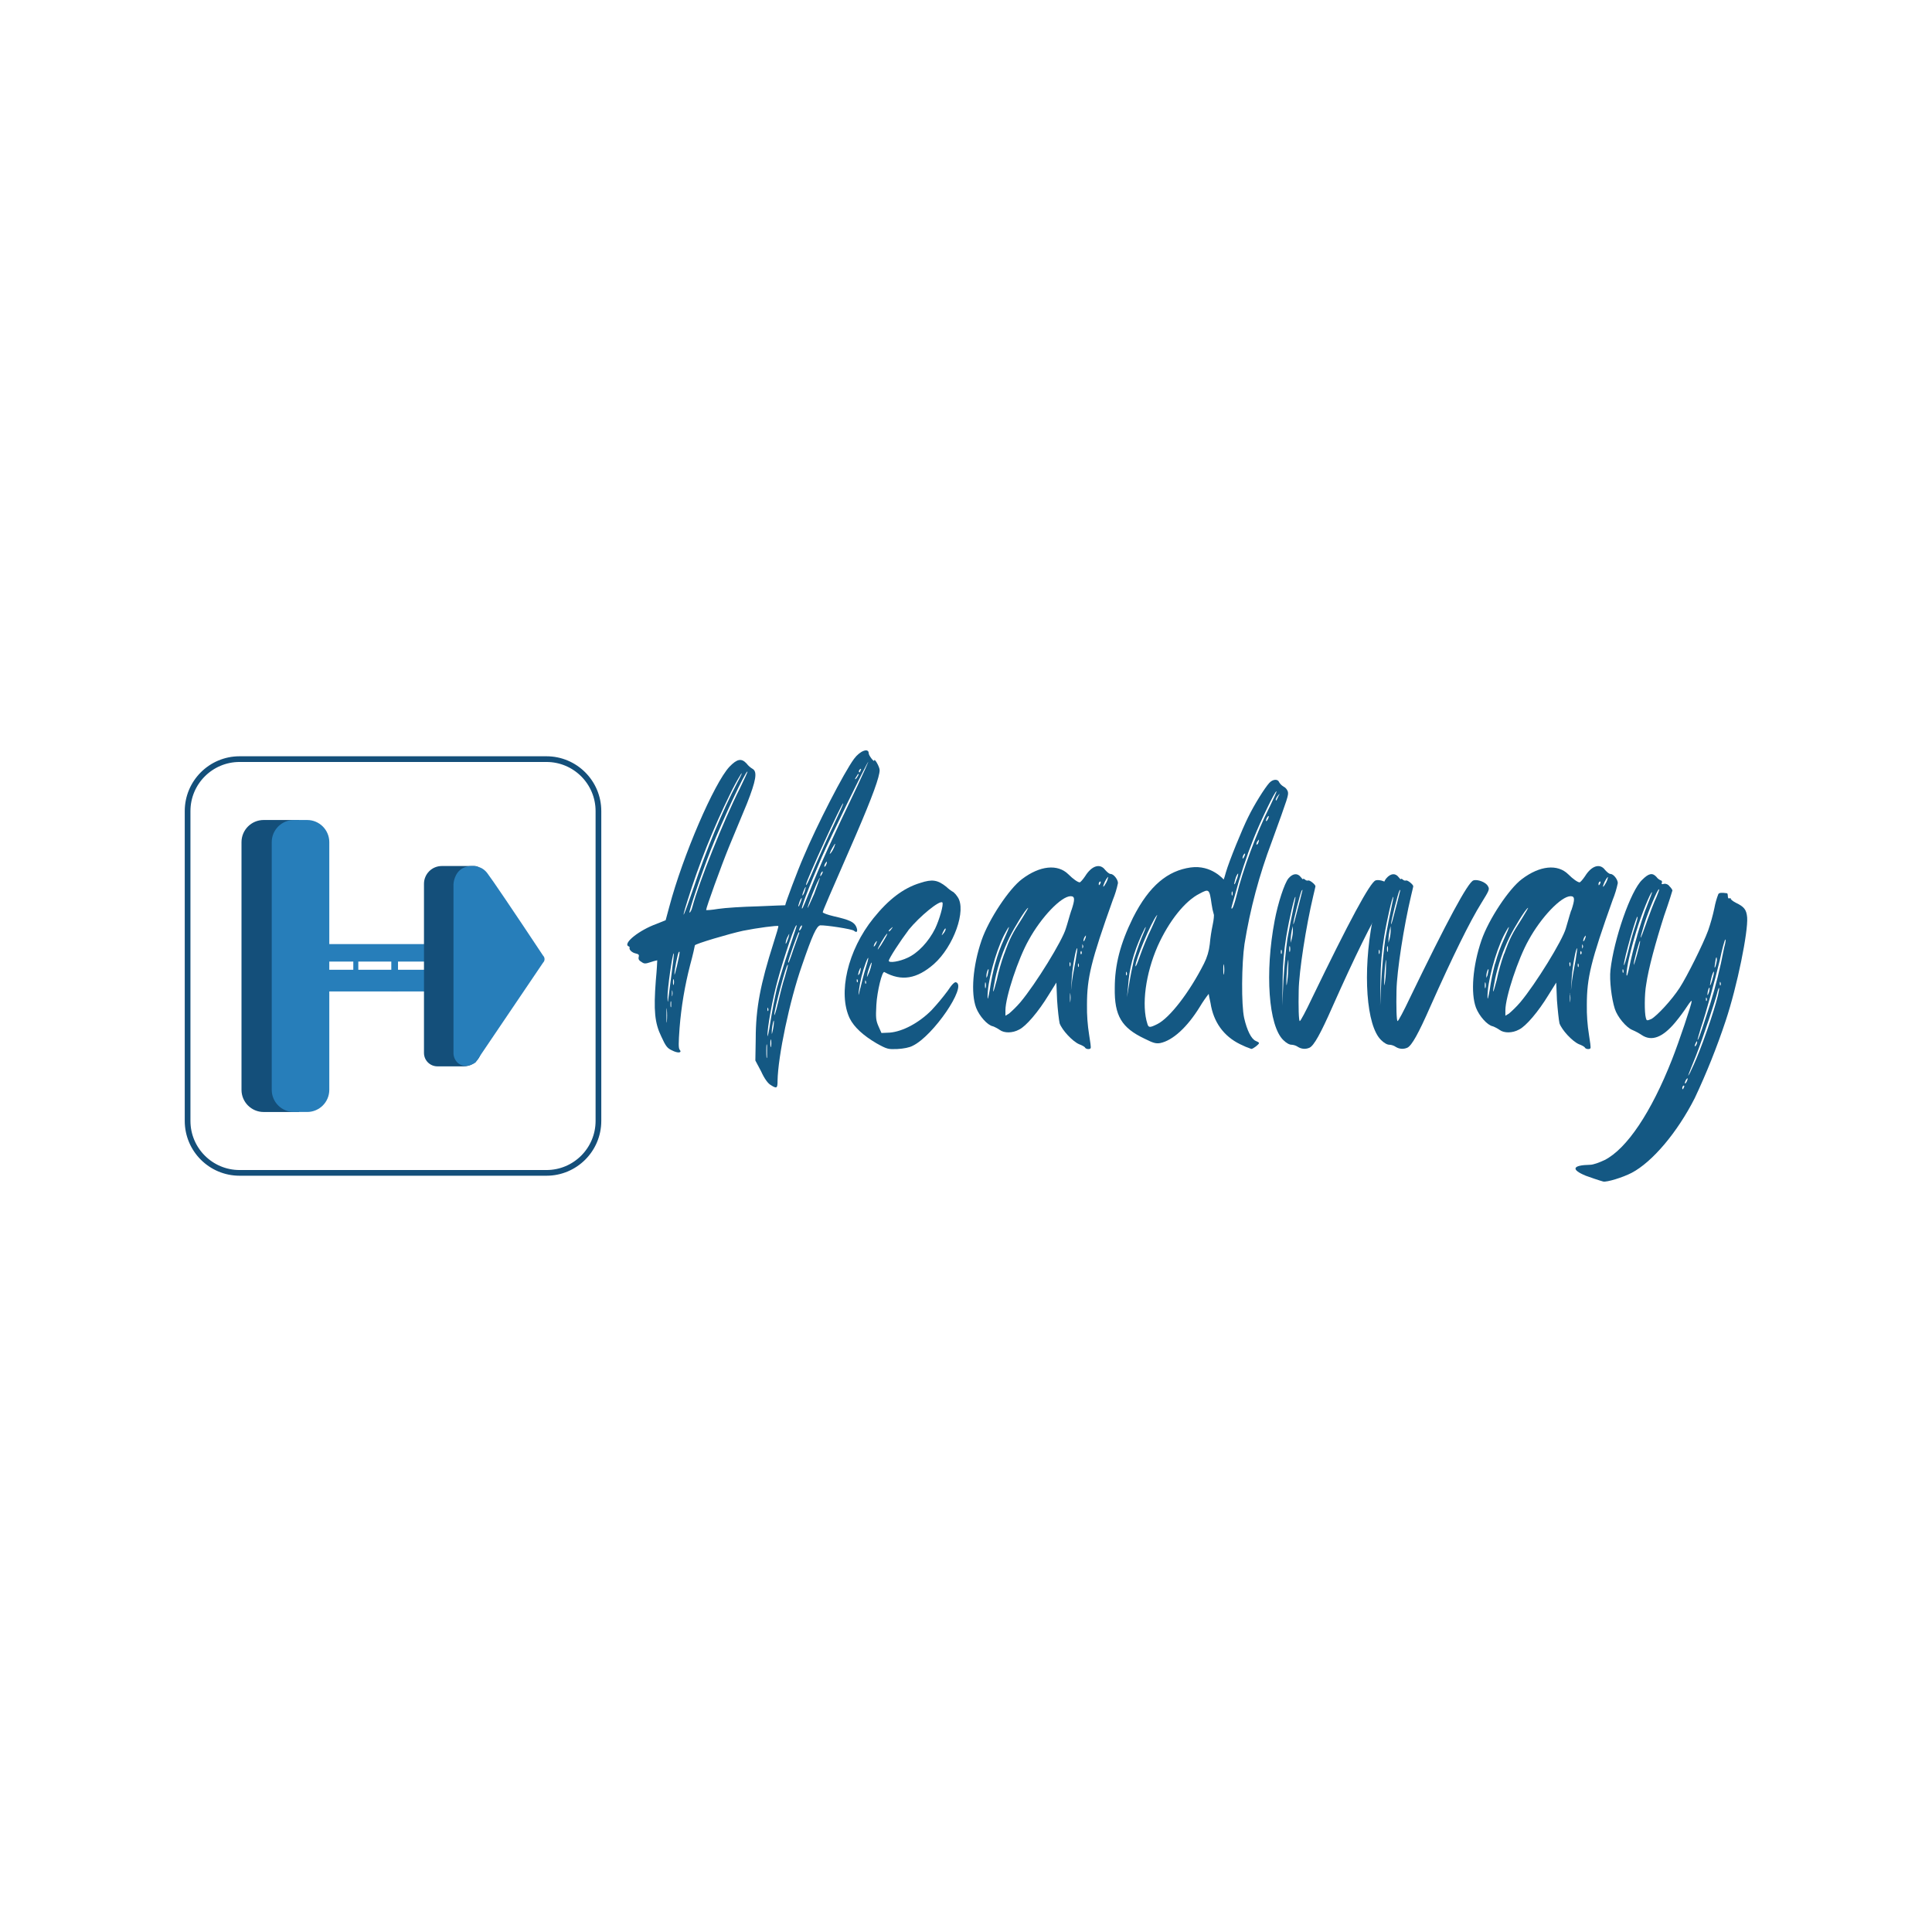
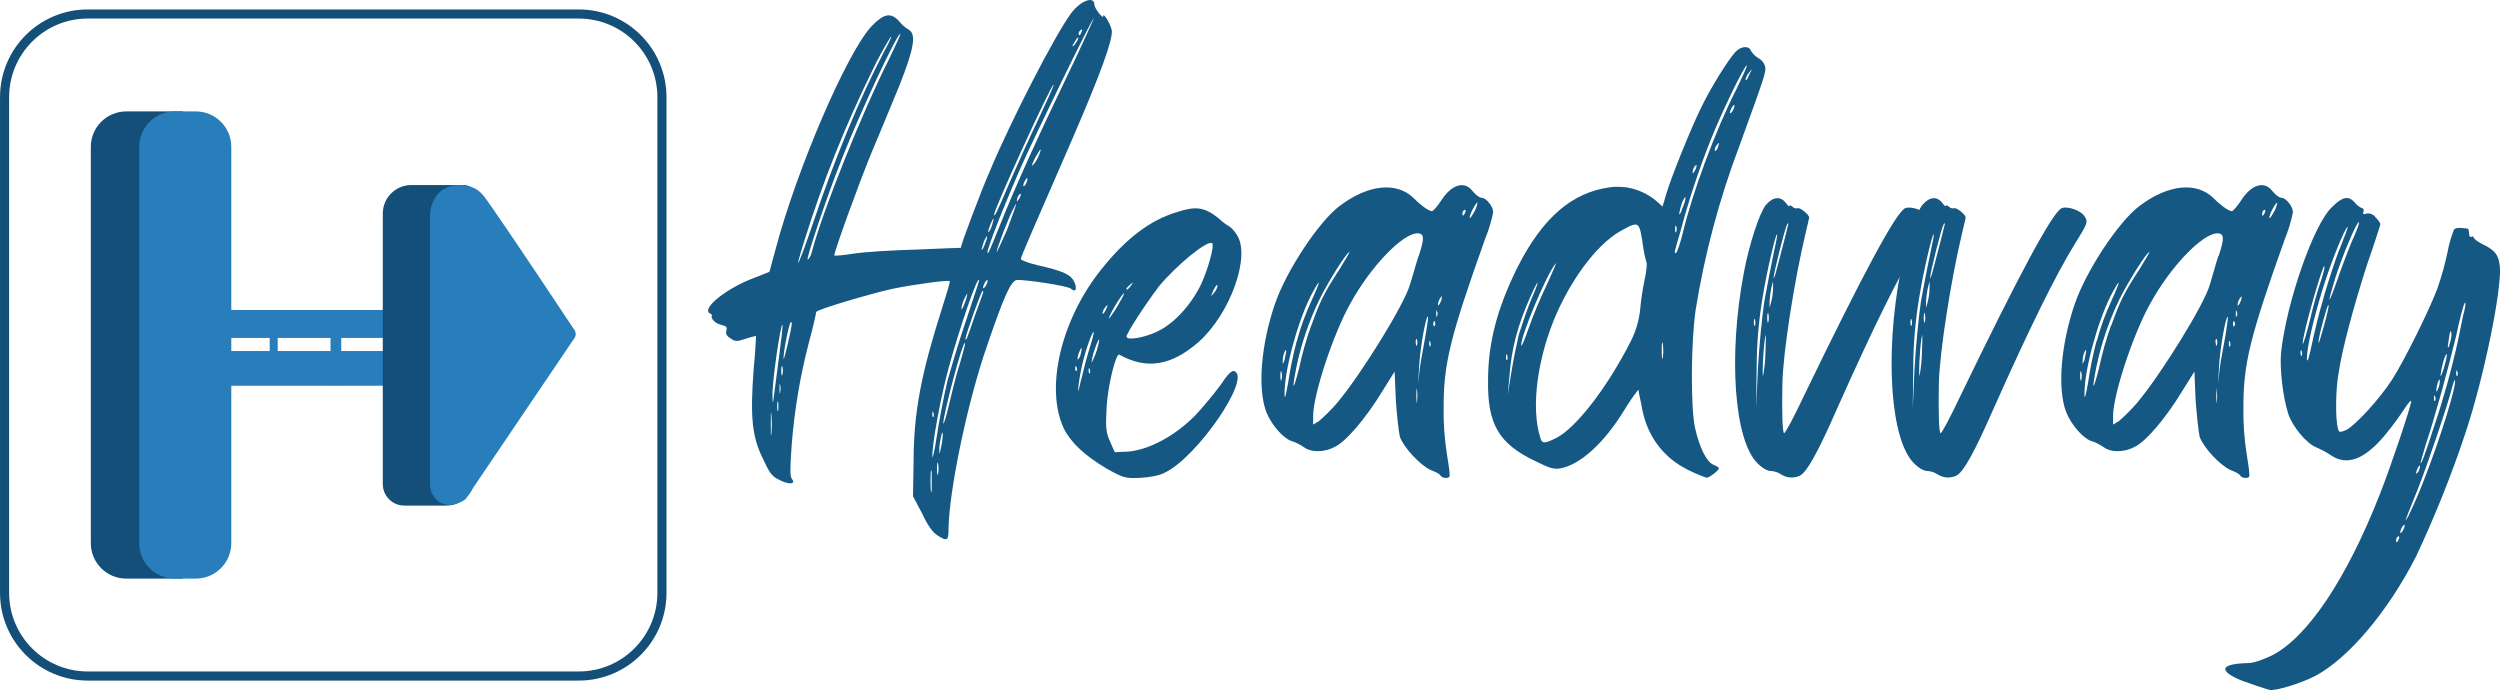
- <svg xmlns="http://www.w3.org/2000/svg" id="Layer_2" data-name="Layer 2" viewBox="0 0 1000 1000">
+ <svg xmlns="http://www.w3.org/2000/svg" id="Layer_2" data-name="Layer 2" viewBox="95.62 388.39 808.73 223.21">
  <defs>
    <style>
      .cls-1 {
        fill: #277eba;
      }

      .cls-2 {
        fill: #144f7a;
      }

      .cls-3 {
        fill: none;
        stroke: #144f7a;
        stroke-miterlimit: 10;
        stroke-width: 2.95px;
      }

      .cls-4 {
        fill: #145883;
      }
    </style>
  </defs>
  <g>
    <g>
      <g>
        <rect class="cls-1" x="168.55" y="488.66" width="51.84" height="9.05" />
        <rect class="cls-1" x="168.55" y="501.95" width="51.84" height="11.22" />
        <rect class="cls-1" x="176.11" y="502.69" width="16.1" height="2.59" transform="translate(-319.82 688.14) rotate(-90)" />
        <rect class="cls-1" x="196.22" y="503.19" width="16.1" height="3.47" transform="translate(-300.65 709.2) rotate(-90)" />
        <path class="cls-2" d="M136.47,424.43h18.32a0,0,0,0,1,0,0V575.57a0,0,0,0,1,0,0H136.47A11.47,11.47,0,0,1,125,564.1V435.9A11.47,11.47,0,0,1,136.47,424.43Z" />
        <rect class="cls-1" x="140.65" y="424.43" width="29.79" height="151.13" rx="11.47" />
        <path class="cls-2" d="M228.67,448.25h17a3.55,3.55,0,0,1,3.55,3.55v90.93a9.21,9.21,0,0,1-9.21,9.21H226.4a6.95,6.95,0,0,1-6.95-6.95V457.46A9.21,9.21,0,0,1,228.67,448.25Z" />
        <path class="cls-1" d="M234.72,457.68c0-.59.46-5.77,4.53-8.17a10.05,10.05,0,0,1,5.15-1.26,9.93,9.93,0,0,1,4.9,1.13,9.21,9.21,0,0,1,2.89,2.52c2.12,2.71,13.53,19.53,28.91,42.73a2.56,2.56,0,0,1,0,3.64l-34.94,51.66a10.16,10.16,0,0,1-2.13,1.13,7.53,7.53,0,0,1-3.65.63,6.39,6.39,0,0,1-3.27-1.39,7,7,0,0,1-2.39-5Z" />
      </g>
      <rect class="cls-3" x="97.1" y="392.92" width="212.65" height="214.16" rx="26.9" />
    </g>
    <g>
      <path class="cls-4" d="M449.65,389.93c0,1.13,2.83,4.71,2.83,3.77,0-1.7,2.82,3.21,2.82,4.91,0,3.39-3.58,13.39-12.45,33.95-13.77,31.5-17,39-17,39.61,0,.38,2.45,1.32,5.66,2.07,8.3,1.89,10.56,3,11.69,5.47.95,2.27.38,3.4-1.13,2.08-.94-.94-14.9-3-17.54-2.83-1.89.38-4,4.91-9.43,20.75-6.42,18.3-12.45,47.16-12.64,59.79,0,3.78-.38,4.15-3.58,2.08-1.33-.75-3.21-3.21-4.91-7l-3-5.66.19-11.13c0-16,2.45-28.48,9.24-49.8,1.51-4.71,2.64-8.48,2.46-8.67-.57-.38-10.75.94-18.3,2.45-7,1.51-24.9,6.79-24.9,7.55,0,.18-.94,4.71-2.45,10.18a189.73,189.73,0,0,0-5.47,32.63c-.57,7.93-.57,10.19,0,11.13,1.51,1.7-.76,2.08-4,.38-2.45-1.13-3.21-2.26-5.47-7.17-3.4-7-4-13.39-2.83-28.86.56-5.66.75-10.37.75-10.56a26.31,26.31,0,0,0-3.39.94c-2.83.94-3.4.94-4.91-.19-1.32-.75-1.51-1.51-1.32-2.45.38-1.13,0-1.51-1.7-1.89s-3.39-1.88-3-3c.19-.19-.19-.57-.76-.76-2.45-1.7,5.85-8.3,14.72-11.5l4.71-1.89,1.89-7c7-26.41,23.2-63.94,31.12-72.43,4-4.15,6.22-4.53,8.87-1.7a10.85,10.85,0,0,0,3.2,2.83c2.46,1.51,1.7,6-3,17.92-2.45,6-6.6,16-9.24,22.26-4.15,10.18-11.88,31.5-11.88,32.82,0,.19,2.83,0,6.22-.57,3.59-.56,12.83-1.13,20.56-1.32,7.74-.37,14.15-.56,14.15-.56,0-.95,6.6-18.49,9.43-24.9,6.79-16.23,20.94-43.76,26.22-50.93C445.12,388.61,449.65,386.91,449.65,389.93Zm-104.5,132.6c-.19-1.69-.19-.37-.19,3s0,4.72.19,3.21A34.12,34.12,0,0,0,345.15,522.53Zm2.45-18.48c.75-5.66,1.32-10.38,1.13-10.57-.57-.56-3.39,18.68-3.21,22.83,0,2.64.19,2.83.38.75C346.09,515.55,346.84,509.9,347.6,504.05Zm-.19,14.52c-.19-.75-.38-.19-.38,1.32,0,1.32.19,1.89.38,1.13Zm.57-5.66c-.19-.75-.19-.19-.19,1.14,0,1.5,0,2.07.19,1.32A5.65,5.65,0,0,0,348,512.91Zm.75-5.84c-.19-.76-.38,0-.38,1.32s.19,1.88.38,1.13A5.32,5.32,0,0,0,348.73,507.07Zm2.64-14.34c-.57.57-2.45,10-2.26,11.7,0,1.13,2.64-9.62,2.64-11.51C351.75,492.54,351.75,492.54,351.37,492.73Zm7.55-33c6.79-20.18,14.9-39.8,22.82-54.89,1.89-3.4,2.64-5.28,1.89-4.34a113.9,113.9,0,0,0-5.85,10.75A384.68,384.68,0,0,0,355.9,466C351.94,478.58,354,474.24,358.92,459.72Zm23.95-51.49c2.27-4.72,4.15-8.68,4-8.87-.75-.75-13,25.28-19.05,40.74-5.09,12.83-11.51,32.26-10.94,32.26.38,0,1.13-1.32,1.51-3C361.75,456.7,374.57,424.64,382.87,408.23Zm14.15,133c-.19-1.7-.38-.38-.38,2.64,0,3.2.19,4.71.38,3.2Zm1.7-12.07c.75-4.91,2.26-12.83,3.39-17.55,1.32-4.71,4-13.77,6.23-20.18,2.07-6.41,4-11.88,4-12.26-.19-2.64-6.42,15.66-9.81,28.1-2.64,9.62-5.47,25.09-5.28,28.86C397.21,537.25,398,534.23,398.72,529.14Zm-1.14-5.85a1.58,1.58,0,0,0,0-1.32c-.18-.76-.37-.57-.37.38C397.21,523.1,397.4,523.48,397.58,523.29Zm1.51,15.09c-.18-1-.37-.19-.37,1.7,0,1.69.19,2.45.37,1.51A9.11,9.11,0,0,0,399.09,538.38Zm1.51-9.62c0-2.08-1.13,2.64-1.13,5.09,0,1.89,0,1.7.57-.75A21.53,21.53,0,0,0,400.6,528.76Zm7.17-29.43c-.75-.75-7,23.2-7,25.84,0,1,.94-1.88,1.89-6s2.45-10.19,3.58-13.58C407.2,502.35,408,499.52,407.77,499.33Zm-1.13-11.13c0,.57.38,0,.94-1.51a12.46,12.46,0,0,0,.94-3.2c0-.38-.37.38-.94,1.51A9.67,9.67,0,0,0,406.64,488.2Zm6.79-5.65c-.57.37-5.47,14.33-5.47,15.27,0,1.32.56,0,2.83-6.79,1.32-3.77,2.64-7.16,2.83-7.92C413.81,482.55,413.62,482.36,413.43,482.55Zm.19-13.77a24,24,0,0,0,1.13-2.83c.38-1.32.19-1.51-.19-.76a9.88,9.88,0,0,0-1.13,2.83C413.05,469.34,413.05,469.53,413.62,468.78Zm1.51,10.37c0-.38-.38-.19-.76.38a4.82,4.82,0,0,0-.75,1.88c0,.38.37.19.75-.37A4,4,0,0,0,415.13,479.15Zm34.33-84.88c-.38-.38-19.43,38.67-24.15,49.42-6.6,15.28-11.5,28.1-10,26.41.19,0,1.89-4.15,3.78-8.87,5.28-13.2,11.5-27,24.9-54.89C447,399.93,449.46,394.46,449.46,394.27Zm-33.77,68.85a9,9,0,0,0,1.13-3c.38-1.13.38-1.32-.18-.57a22.31,22.31,0,0,0-1.14,2.83C415.13,463.49,415.31,463.87,415.69,463.12Zm1.51-5.29c0,.95.95-.75,4.91-10.18,2.45-5.66,6.6-14.9,9.43-20.75,2.83-6,5.09-10.94,4.9-11.13C435.88,415.2,417.2,456,417.2,457.83Zm7.17-3.39c0-.19-.38.19-.76,1.13C422.29,457.65,418,469,418,469.91c0,.37,1.51-2.83,3.39-7.17C423.05,458.4,424.37,454.63,424.37,454.44Zm1.51-3.21c0-.37-.38-.19-.76.38a3.66,3.66,0,0,0-.56,1.7c0,.37.19.19.56-.38A4.27,4.27,0,0,0,425.88,451.23Zm2.07-5.09c0-.38-.19-.19-.56.38a4,4,0,0,0-.76,1.88c0,.38.38.19.76-.37A4.31,4.31,0,0,0,428,446.14Zm4.34-9.24c0-.57-.56.37-1.32,1.69a14.2,14.2,0,0,0-1.51,3.21c0,.38.76-.38,1.51-1.7A13.71,13.71,0,0,0,432.29,436.9Zm10.38-33.58c.18,0,.75-.56,1.13-1.32.56-.75.75-1.51.56-1.51s-.75.76-1.13,1.51C442.67,402.76,442.48,403.32,442.67,403.32Zm1.88-4.15c0,.94.57.76.95-.56.37-.57.18-.95-.19-.57A1.54,1.54,0,0,0,444.55,399.17Z" />
      <path class="cls-4" d="M489.82,459a19,19,0,0,0,3.77,2.83,11.06,11.06,0,0,1,2.08,2.45c4.71,6.79-2.08,25.65-12.27,34.7-8.86,7.74-16.78,9.06-25.65,4.16-1.13-.76-3.77,10-4.15,17-.38,6.79-.19,8.11,1.13,11.13l1.51,3.4,4.34-.19c6.6-.57,14.9-4.91,21.5-11.51a118.73,118.73,0,0,0,8.49-10.19c2.08-3.2,3.59-4.71,4.34-4.33,5.66,2.07-11.88,27.72-22.45,32.82-1.69.94-4.71,1.51-7.92,1.7-4.71.18-5.28.18-10.94-3-6.79-4-11.5-8.3-13.77-12.83-6.22-13-1.13-35.27,12.26-51.87,7.74-9.62,15.47-15.66,24.34-18.3C482.46,455,485.29,455.38,489.82,459Zm-46,48.1c-.19-.57-.37-.38-.37.37s.18,1.14.37.95A1.09,1.09,0,0,0,443.79,507.07Zm1.13-3.21a14.81,14.81,0,0,0,.57-2.45c0-.76-.19-.57-.57.37a7.39,7.39,0,0,0-.75,2.46C444.17,505,444.36,504.8,444.92,503.86Zm.38,7.54c.57-2.45,1.7-7,2.64-10,1.89-5.85,1.89-7.55.19-3.21a66,66,0,0,0-3.58,14.34C444.17,515.93,444.36,515.74,445.3,511.4Zm2.83-3.58c-.19-.57-.38-.57-.38.38,0,.75.19,1.13.38.94A1.58,1.58,0,0,0,448.13,507.82Zm.76-3.39c-.38,1.88-.19,1.5.94-1.14a23.78,23.78,0,0,0,1.32-4.71C451.34,496.88,449.45,501.6,448.89,504.43Zm4.9-17.36c-.19,0-.57.57-1.13,1.32-.38.95-.57,1.51-.38,1.51s.75-.56,1.13-1.51C453.79,487.64,454,487.07,453.79,487.07Zm5.28-3.77c-1.13.94-5.28,8.11-4.71,8.11a32.17,32.17,0,0,0,3-4.53C458.88,484.43,459.64,482.92,459.07,483.3Zm11.13-1.89c-4.15,5.47-10.19,14.72-10.19,15.85,0,1.32,5.66.37,9.62-1.51,5.47-2.45,10.94-8.3,14.34-15.09,2.26-4.72,4.53-12.64,3.77-13.58C486.42,465.76,476.05,474.24,470.2,481.41Zm-10.19.38c0,.57.57.19,1.51-1.13.76-1.13.76-1.13-.37-.19C460.58,481,460,481.6,460,481.79Zm27.92.94c-.75,1.7-.75,1.7.38.38a5.83,5.83,0,0,0,1.13-2.07C489.44,480.09,489.06,480.47,487.93,482.73Z" />
      <path class="cls-4" d="M578.66,457.08a49.72,49.72,0,0,1-2.65,8.68c-11.31,31.69-13.39,40.36-13.39,54.32a89.41,89.41,0,0,0,1.13,15.66c.57,3.39,1,6.41.76,6.79-.38.75-2.26.56-2.83-.19-.19-.57-1.7-1.32-3.21-1.89-3.39-1.51-8.67-7.17-10-10.75-.38-1.7-1-7-1.32-12.07l-.38-9.05-4,6.41c-5.29,8.68-11.7,16.22-15.28,17.92-3.4,1.88-7.74,1.88-10,.19a16.3,16.3,0,0,0-3.58-1.89c-2.83-.57-7-5.28-8.68-9.62-2.83-7.54-1.7-21.69,2.83-34.9,3.77-10.94,14.34-26.78,20.94-31.68,9.24-7,18.48-7.93,24-2.46,2.45,2.46,4.91,4.15,5.85,4.15.38,0,1.7-1.51,2.83-3.2,3.39-5.47,7.73-6.8,10.37-3.21,1,1.13,2.08,2.07,2.83,2.07C576.39,452.36,578.66,455.19,578.66,457.08Zm-68.48,51.68c-.18-.75-.37-.18-.37,1.14,0,1.5.19,2.07.37,1.32A5.36,5.36,0,0,0,510.18,508.76Zm.95-3.77c.19-1.13.56-2.45.56-3s-.19-.56-.56.38a7.56,7.56,0,0,0-.57,2.83C510.56,506.5,510.56,506.31,511.13,505Zm4-6.22a80.86,80.86,0,0,1,4.71-13c3.21-7,3.21-8.11-.18-1.7-4.53,9.06-8.68,24.71-8.49,32.07,0,1.7.37.38,1.13-3.77A123.11,123.11,0,0,1,515.09,498.77Zm4.71-5.1c2.83-7.92,4.15-10.56,9.06-18.1,2.07-3.4,3.58-5.85,3.2-5.66-1.32.75-7,10-9.61,15.28a94.83,94.83,0,0,0-7.36,21.31c-1.7,8.49-1.32,9,.75.94A107,107,0,0,1,519.8,493.67Zm34.71-22.44c1.89-5.66,1.89-7.36-.38-7.36-4.9,0-15.28,10.94-21.69,22.64-5.47,9.62-12.07,29.61-12.07,36.4v2.83l1.89-1.13a56,56,0,0,0,5.84-5.85c7.93-9.43,21.88-32.07,23.58-38.29C552.44,478.39,553.57,474.06,554.51,471.23Zm-.94,27.91c0,.95.19,1.32.38.95a3.37,3.37,0,0,0,0-1.89C553.76,497.82,553.57,498.2,553.57,499.14Zm.38,15.28c0-1.13-.19-.19-.19,1.89,0,2.26.19,3.2.19,2.07A14.59,14.59,0,0,0,554,514.42Zm3.58-23.58c-.57-.75-2.45,9.43-2.83,15.47l-.38,6.23.57-5.1c.38-2.83,1.32-7.54,1.88-10.75C557.34,493.67,557.72,491,557.53,490.84Zm.75,8.11c-.19-.56-.37-.37-.37.57,0,.75.18,1.13.37.94A2.05,2.05,0,0,0,558.28,499Zm1.51-6.41c-.19-.56-.37-.38-.56.38,0,.75.19,1.32.37.94C560,493.67,560,493.11,559.79,492.54Zm.57-3.58c-.19-.57-.19-.19-.19.75,0,1.13,0,1.51.19,1A1.41,1.41,0,0,0,560.36,489Zm1.7-4.53c0-.38-.19-.19-.57.38a4.58,4.58,0,0,0-.75,2.07C560.74,488,562.06,485.75,562.06,484.43Zm7.16-28.1a1.63,1.63,0,0,0-.56,1.13c0,1.13.38.75.94-.38C569.79,456.33,569.79,456.14,569.22,456.33Zm4.34-2.27c0-.75-1.7,1.89-2.26,3.59-.76,2.07,0,1.5,1.32-.95A8.7,8.7,0,0,0,573.56,454.06Z" />
      <path class="cls-4" d="M626.56,519.14c-.56-2.45-.94-4.53-.94-4.72a65.79,65.79,0,0,0-4.53,6.6c-6.6,10.76-14.14,17.55-20.56,18.87-2.26.37-3.58,0-8.11-2.27C580.54,532,576.76,525.74,577,511.4c0-11.88,2.83-23,9.44-36.4,8.48-16.79,18.1-24.33,29.8-26,10.94-1.51,17.16,6.41,17.16,6.22.19-.56.76-2.26,1.14-3.77,1.69-5.85,8.48-22.45,11.5-28.48,3.21-6.6,8.68-15.28,10.94-17.73,1.89-2.08,4.53-2.08,5.09-.38a6.37,6.37,0,0,0,2.27,2.26,4.56,4.56,0,0,1,2.26,2.65c.38,1.88.19,2.45-8.3,25.84a271,271,0,0,0-14.15,53c-1.5,10.19-1.69,31.5-.18,38.29,1.51,6.6,3.77,10.94,6,11.88.94.38,1.7.76,1.7,1.14,0,.56-3,3-4,3a44.94,44.94,0,0,1-5.85-2.46C633.35,536.3,628.07,529,626.56,519.14Zm-43.38-15.85c-.19-.56-.38-.37-.38.57,0,.75,0,1.13.38.94A2.05,2.05,0,0,0,583.18,503.29Zm7.73-17.92c2.83-6.41,2.83-7.73,0-1.5-4.34,9.61-6.41,17.54-7,26.4l-.56,5.85,1.13-7c.56-3.58,1.7-9.24,2.45-12.45C587.89,493.67,589.59,488.58,590.91,485.37Zm5.1-4.9c2.07-4.53,3.39-7.55,2.82-6.79-3,3.58-11.31,23.58-11.12,26.41.18.56,1.13-1.89,2.26-5.1A151.31,151.31,0,0,1,596,480.47Zm32.25-7.17a36.11,36.11,0,0,1-1.13-5.28c-1.13-7.92-1.32-8.11-6.23-5.47-7.54,3.77-15.84,14.15-21.69,27.16-6.22,14.15-8.49,30.56-5.28,40.37.57,1.88,1.32,1.88,5.09,0,6.42-3.21,16.6-16.41,24.15-31.31a29.28,29.28,0,0,0,3-10,84.44,84.44,0,0,1,1.5-10C628.26,476.13,628.45,473.49,628.26,473.3Zm5.28,26.41c-.19-1.32-.37-.38-.37,1.89,0,2.45.18,3.58.37,2.45A16.58,16.58,0,0,0,633.54,499.71Zm23.58-82c2.08-4.34,3.77-7.92,3.58-8.11-.56-.57-8.3,15.46-11.88,24.52a262.92,262.92,0,0,0-9.62,29.24c-.75,2.45-1.51,5.28-1.7,6-.19.94-.19,1.13.38.76.38-.38,1.32-3.21,2.08-6.23C643,451,650.52,430.67,657.12,417.66ZM637.5,462.55c0,.94.19,1.32.38.76a2.59,2.59,0,0,0,0-1.7C637.69,461,637.5,461.61,637.5,462.55Zm1.32-5.09c0,.56.57,0,.95-1.51a12.72,12.72,0,0,0,1.13-3.59c0-.56-.57.19-1.13,1.51A25.51,25.51,0,0,0,638.82,457.46Zm4.34-13.21c0,.38.19.19.57-.37a5,5,0,0,0,.75-1.89c0-.38-.38-.19-.75.38A3.6,3.6,0,0,0,643.16,444.25Zm8.49-9.43c0-.38-.19-.19-.57.38a2.66,2.66,0,0,0-.75,1.7c0,.56.19.37.75-.19A5,5,0,0,0,651.65,434.82Zm5.09-12.26c0-.38-.37-.19-.75.38a4.9,4.9,0,0,0-.76,1.89c0,.37.38.18.76-.38A4.86,4.86,0,0,0,656.74,422.56Zm4.72-10.75a5.67,5.67,0,0,0-1.13,2.07c0,.95.37.57,1.32-1.69C662.59,410.49,662.59,410.49,661.46,411.81Z" />
      <path class="cls-4" d="M664.28,538.38c-7.73-7.36-9.62-35.09-4.52-61.87,1.69-9.06,5.09-19.43,7.16-21.88,2.27-2.64,4.72-2.83,6.42-.57.56.76,1.13,1.32,1.13.95s.38-.19.94.18a1.7,1.7,0,0,0,1.7.57c.75-.38,3.77,2.07,3.77,3,0,.19-.56,2.45-1.13,4.9-3.77,15.85-7.36,39.05-7.54,48.86-.19,8.48,0,16,.56,16,.38,0,3.21-5.28,6.23-11.7,19.24-39.8,30.18-60.17,33-61.11,2.07-.75,6.6.94,7.54,3,.94,1.51.57,2.26-3.39,8.67-6,9.62-14.91,27.73-26.41,53.57-6.23,14.15-9.62,20.19-11.89,21.32a6.28,6.28,0,0,1-6-.38,6.68,6.68,0,0,0-3.21-1.13C667.49,540.83,665.79,539.89,664.28,538.38Zm-.94-46.59c-.19-.57-.38,0-.38.94s.19,1.32.38.94A3.17,3.17,0,0,0,663.34,491.79Zm.38,28.67.56-12.64c.38-7,1.32-16.79,2.08-21.88.94-5.28,2.26-12.07,3-15.47s1.32-6.22,1.13-6.22c-.38-.57-3.21,11.32-4.72,20.56a139.33,139.33,0,0,0-1.88,22.26ZM666.55,498c-.57,3.77-.95,12.45-.57,11.89a48.38,48.38,0,0,0,.76-7.93C666.92,496.88,666.92,495.56,666.55,498Zm1.13-8.11c-.19-.56-.38,0-.38,1.32s.19,1.89.38,1.32A6.18,6.18,0,0,0,667.68,489.9Zm1.51-10.56-.57,2.26a30,30,0,0,0-.56,4.34V488l.56-2.07a18.18,18.18,0,0,0,.57-4.34Zm.19-1.13c.18.75.94-2.46,2.07-6.79s2.26-8.68,2.45-9.62c.38-1.33.38-1.51-.19-.76C673,462.36,669.38,476.7,669.38,478.21Z" />
      <path class="cls-4" d="M714.91,538.38c-7.74-7.36-9.62-35.09-4.53-61.87,1.7-9.06,5.09-19.43,7.17-21.88,2.26-2.64,4.71-2.83,6.41-.57.57.76,1.13,1.32,1.13.95s.38-.19.95.18a1.69,1.69,0,0,0,1.69.57c.76-.38,3.78,2.07,3.78,3,0,.19-.57,2.45-1.14,4.9-3.77,15.85-7.35,39.05-7.54,48.86-.19,8.48,0,16,.57,16,.37,0,3.2-5.28,6.22-11.7,19.24-39.8,30.18-60.17,33-61.11,2.07-.75,6.6.94,7.54,3,1,1.51.57,2.26-3.39,8.67-6,9.62-14.9,27.73-26.41,53.57-6.22,14.15-9.62,20.19-11.88,21.32a6.3,6.3,0,0,1-6-.38,6.6,6.6,0,0,0-3.2-1.13C718.11,540.83,716.42,539.89,714.91,538.38ZM714,491.79c-.18-.57-.37,0-.37.94s.19,1.32.37.94A3.17,3.17,0,0,0,714,491.79Zm.38,28.67.57-12.64c.37-7,1.32-16.79,2.07-21.88.94-5.28,2.27-12.07,3-15.47s1.32-6.22,1.13-6.22c-.37-.57-3.21,11.32-4.71,20.56a139.2,139.2,0,0,0-1.89,22.26ZM717.17,498c-.57,3.77-.94,12.45-.57,11.89a48.38,48.38,0,0,0,.76-7.93C717.55,496.88,717.55,495.56,717.17,498Zm1.13-8.11c-.19-.56-.38,0-.38,1.32s.19,1.89.38,1.32A6.18,6.18,0,0,0,718.3,489.9Zm1.51-10.56-.56,2.26a30,30,0,0,0-.57,4.34V488l.57-2.07a18.66,18.66,0,0,0,.56-4.34Zm.19-1.13c.19.75.94-2.46,2.08-6.79s2.26-8.68,2.45-9.62c.37-1.33.37-1.51-.19-.76C723.58,462.36,720,476.7,720,478.21Z" />
      <path class="cls-4" d="M837.37,457.08a49.32,49.32,0,0,1-2.64,8.68c-11.31,31.69-13.39,40.36-13.39,54.32a89.41,89.41,0,0,0,1.13,15.66c.57,3.39.95,6.41.76,6.79-.38.75-2.27.56-2.83-.19-.19-.57-1.7-1.32-3.21-1.89-3.39-1.51-8.68-7.17-10-10.75-.37-1.7-.94-7-1.32-12.07l-.37-9.05-4,6.41c-5.28,8.68-11.69,16.22-15.27,17.92-3.4,1.88-7.74,1.88-10,.19a16.3,16.3,0,0,0-3.58-1.89c-2.83-.57-7-5.28-8.68-9.62-2.83-7.54-1.7-21.69,2.83-34.9,3.77-10.94,14.33-26.78,20.94-31.68,9.24-7,18.48-7.93,24-2.46,2.45,2.46,4.91,4.15,5.85,4.15.38,0,1.7-1.51,2.83-3.2,3.39-5.47,7.73-6.8,10.37-3.21,1,1.13,2.08,2.07,2.83,2.07C835.11,452.36,837.37,455.19,837.37,457.08ZM768.9,508.76c-.19-.75-.37-.18-.37,1.14,0,1.5.18,2.07.37,1.32A5.36,5.36,0,0,0,768.9,508.76Zm1-3.77c.18-1.13.56-2.45.56-3s-.19-.56-.56.38a7.56,7.56,0,0,0-.57,2.83C769.28,506.5,769.28,506.31,769.85,505Zm4-6.22a80.86,80.86,0,0,1,4.71-13c3.21-7,3.21-8.11-.19-1.7-4.52,9.06-8.67,24.71-8.48,32.07,0,1.7.37.38,1.13-3.77A123.11,123.11,0,0,1,773.81,498.77Zm4.71-5.1c2.83-7.92,4.15-10.56,9.06-18.1,2.07-3.4,3.58-5.85,3.2-5.66-1.32.75-7,10-9.62,15.28a95.31,95.31,0,0,0-7.35,21.31c-1.7,8.49-1.32,9,.75.94A107,107,0,0,1,778.52,493.67Zm34.71-22.44c1.89-5.66,1.89-7.36-.38-7.36-4.9,0-15.28,10.94-21.69,22.64-5.47,9.62-12.07,29.61-12.07,36.4v2.83l1.88-1.13a54.85,54.85,0,0,0,5.85-5.85c7.92-9.43,21.88-32.07,23.58-38.29C811.16,478.39,812.29,474.06,813.23,471.23Zm-.94,27.91c0,.95.19,1.32.37.95a3.2,3.2,0,0,0,0-1.89C812.48,497.82,812.29,498.2,812.29,499.14Zm.37,15.28c0-1.13-.18-.19-.18,1.89,0,2.26.18,3.2.18,2.07A13.83,13.83,0,0,0,812.66,514.42Zm3.59-23.58c-.57-.75-2.45,9.43-2.83,15.47l-.38,6.23.57-5.1c.37-2.83,1.32-7.54,1.88-10.75C816.06,493.67,816.44,491,816.25,490.84ZM817,499c-.19-.56-.37-.37-.37.57,0,.75.18,1.13.37.94A2.05,2.05,0,0,0,817,499Zm1.51-6.41c-.19-.56-.38-.38-.56.38,0,.75.18,1.32.37.94C818.7,493.67,818.7,493.11,818.51,492.54Zm.57-3.58c-.19-.57-.19-.19-.19.75,0,1.13,0,1.51.19,1A1.44,1.44,0,0,0,819.08,489Zm1.69-4.53c0-.38-.18-.19-.56.38a4.6,4.6,0,0,0-.76,2.07C819.45,488,820.77,485.75,820.77,484.43Zm7.17-28.1a1.63,1.63,0,0,0-.56,1.13c0,1.13.37.75.94-.38C828.51,456.33,828.51,456.14,827.94,456.33Zm4.34-2.27c0-.75-1.7,1.89-2.26,3.59-.76,2.07,0,1.5,1.32-.95A9,9,0,0,0,832.28,454.06Z" />
      <path class="cls-4" d="M823,602.89c1.69,0,4.71-1.13,7.54-2.45,11.51-5.85,24.15-24.71,34.9-52.06,3.58-9.06,10.18-28.68,10.18-30.19,0-.56-.94.57-2.07,2.27a98.07,98.07,0,0,1-6.41,8.68c-6.61,7.92-12.27,10-17.36,6.6a30.12,30.12,0,0,0-4.9-2.64c-3.21-1.32-7.74-6.79-9.06-10.94-1.69-5.29-2.83-14.72-2.26-20C835.3,486.32,844,461,850,455.38c3.4-3.39,5.28-3.77,7.36-1.51a5.38,5.38,0,0,0,2.45,1.89c.38,0,.56.57.38,1.13-.38.76,0,.94,1.13.57a2.91,2.91,0,0,1,2.83,1.32,6.17,6.17,0,0,1,1.51,2.07c0,.19-1.89,6.23-4.34,13.21-4.34,13.58-8.11,27.35-9.25,35.46-.94,5.09-.94,14.71-.18,17.35.37,1.51.56,1.51,2.83.57,3-1.7,10.56-9.81,14.71-16.22,3.77-5.85,12.07-22.45,14.71-29.62a99.25,99.25,0,0,0,3.21-11.5,39.46,39.46,0,0,1,2.07-7.36c.57-.76,1.89-.76,4.53-.38.19,0,.38.76.38,1.51,0,.94.37,1.32.75,1.13s.76-.19.76.19,1.13,1.32,2.64,2.08c4.33,2.07,5.47,3.58,5.84,7.54.57,7.36-5.09,35.46-11.12,53.57a360.29,360.29,0,0,1-16,40c-9,17.73-21.88,33-32.63,38.67-4.72,2.45-12.83,4.9-14.71,4.52a17,17,0,0,1-1.89-.56c-.75-.19-4-1.32-7.17-2.45C813,605.34,813.79,603.08,823,602.89ZM840.2,502c-.19-.56-.38-.37-.38.38,0,.94.19,1.32.38,1.13A2.05,2.05,0,0,0,840.2,502ZM843,491.41a129.08,129.08,0,0,1,3.58-12.64c.57-1.88,1.14-3.58.95-4.15,0-2.45-7.17,22.07-7,24.9C840.58,500.27,841.71,496.69,843,491.41Zm4.34-7c1.51-5.09,3.77-12.26,5.28-15.84,1.51-3.78,2.64-6.79,2.45-6.79-.75,0-5.47,11.5-8.11,20.18-3.21,10.56-5.09,19-5.09,22.63.19,1.32.75-.75,1.51-4.34C844.16,496.5,845.86,489.34,847.37,484.43Zm1.51,2.64c-.19-.75-3.4,10.75-3.21,12.26,0,.57.76-1.88,1.7-5.28S849.07,487.45,848.88,487.07Zm3.39-9.62c1.7-4.71,4-10.75,5.1-13,.94-2.27,1.69-4.15,1.32-4.15-.76,0-5.47,11.31-7.55,17.92C848.12,488,848.69,487.64,852.27,477.45Zm18.49,85.64c0,1.13.37.94.94-.38.19-.56.19-.94-.38-.75A1.63,1.63,0,0,0,870.76,563.09Zm1.32-2.45c0,.37.38.19.75-.38a6.39,6.39,0,0,0,.76-1.89c0-.38-.38-.19-.76.38A4.06,4.06,0,0,0,872.08,560.64Zm2.83-5.66c.75-1.51,2.83-6,4.53-10.38,5.65-14.33,10.94-31.5,10.37-33.2,0-.37-.38.38-.75,1.7-1.14,4.91-7.55,24-11.13,33.2C873.4,557.43,873,558.37,874.91,555Zm2.26-13.58c0,.37.38.19.76-.38a3.66,3.66,0,0,0,.56-1.7c0-.57-.19-.38-.56.19A6.29,6.29,0,0,0,877.17,541.4Zm1.51-3.4c0,1.32,1.51-2.64,4.15-10.94a270.5,270.5,0,0,0,7.92-28.29c.38-1.89,1.13-5.66,1.7-8.3.76-2.64.94-4.34.57-4.15-.38.37-1.7,5.28-2.83,10.75-2.64,10.94-7,26.78-9.81,35.08C879.44,535.17,878.68,537.81,878.68,538Zm4.72-20a1.62,1.62,0,0,0,0-1.32c-.19-.57-.38-.38-.38.37S883,518.38,883.4,518Zm.37-3.4c0,.76.19.57.57-.38a6.58,6.58,0,0,0,.57-2.64c0-.56-.19-.56-.57.38A8.27,8.27,0,0,0,883.77,514.61Zm1.32-4.71c.19,1.13,2.08-5.1,2.08-6.61,0-.94-.57.19-1.13,2.08A31.1,31.1,0,0,0,885.09,509.9Zm2.83-9.63a15.79,15.79,0,0,0,.76-3.2c0-2.64-.57-1.7-.94,1.7C887.36,500.84,887.36,501.41,887.92,500.27Zm2.64,8.31c-.18-.57-.37-.38-.37.37,0,.95.19,1.32.37,1.13A2,2,0,0,0,890.56,508.58Z" />
    </g>
  </g>
</svg>
